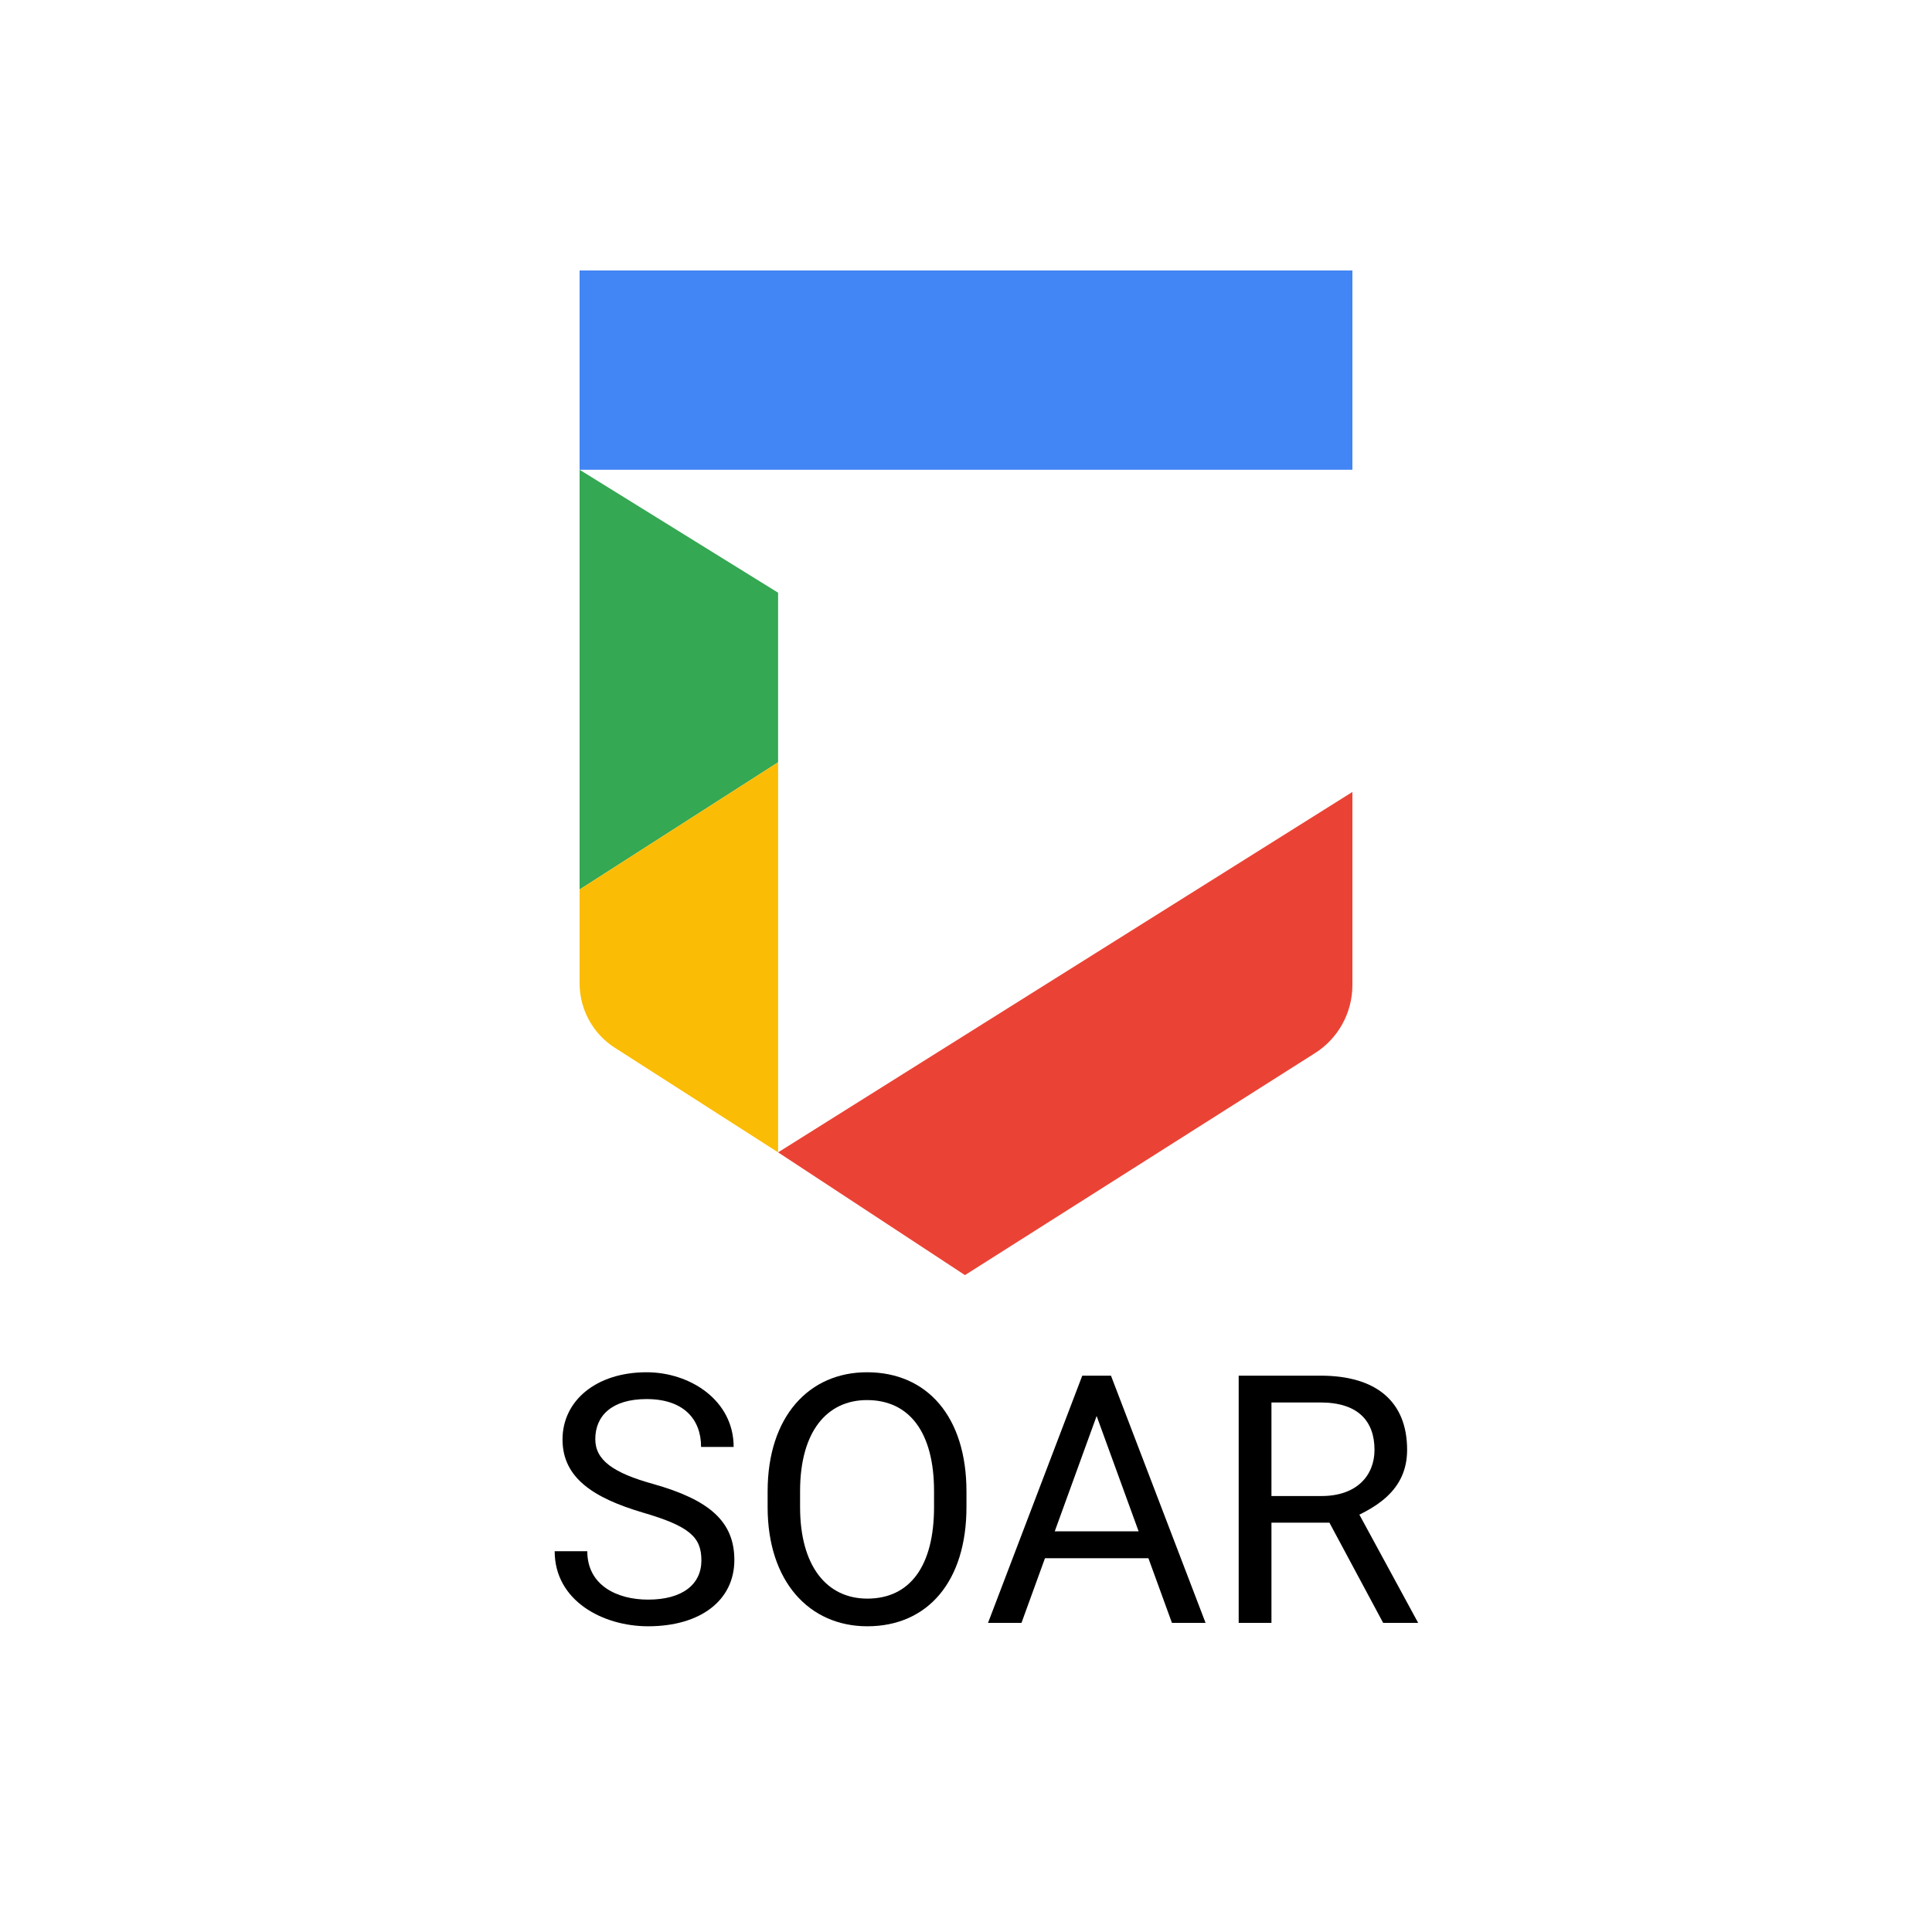
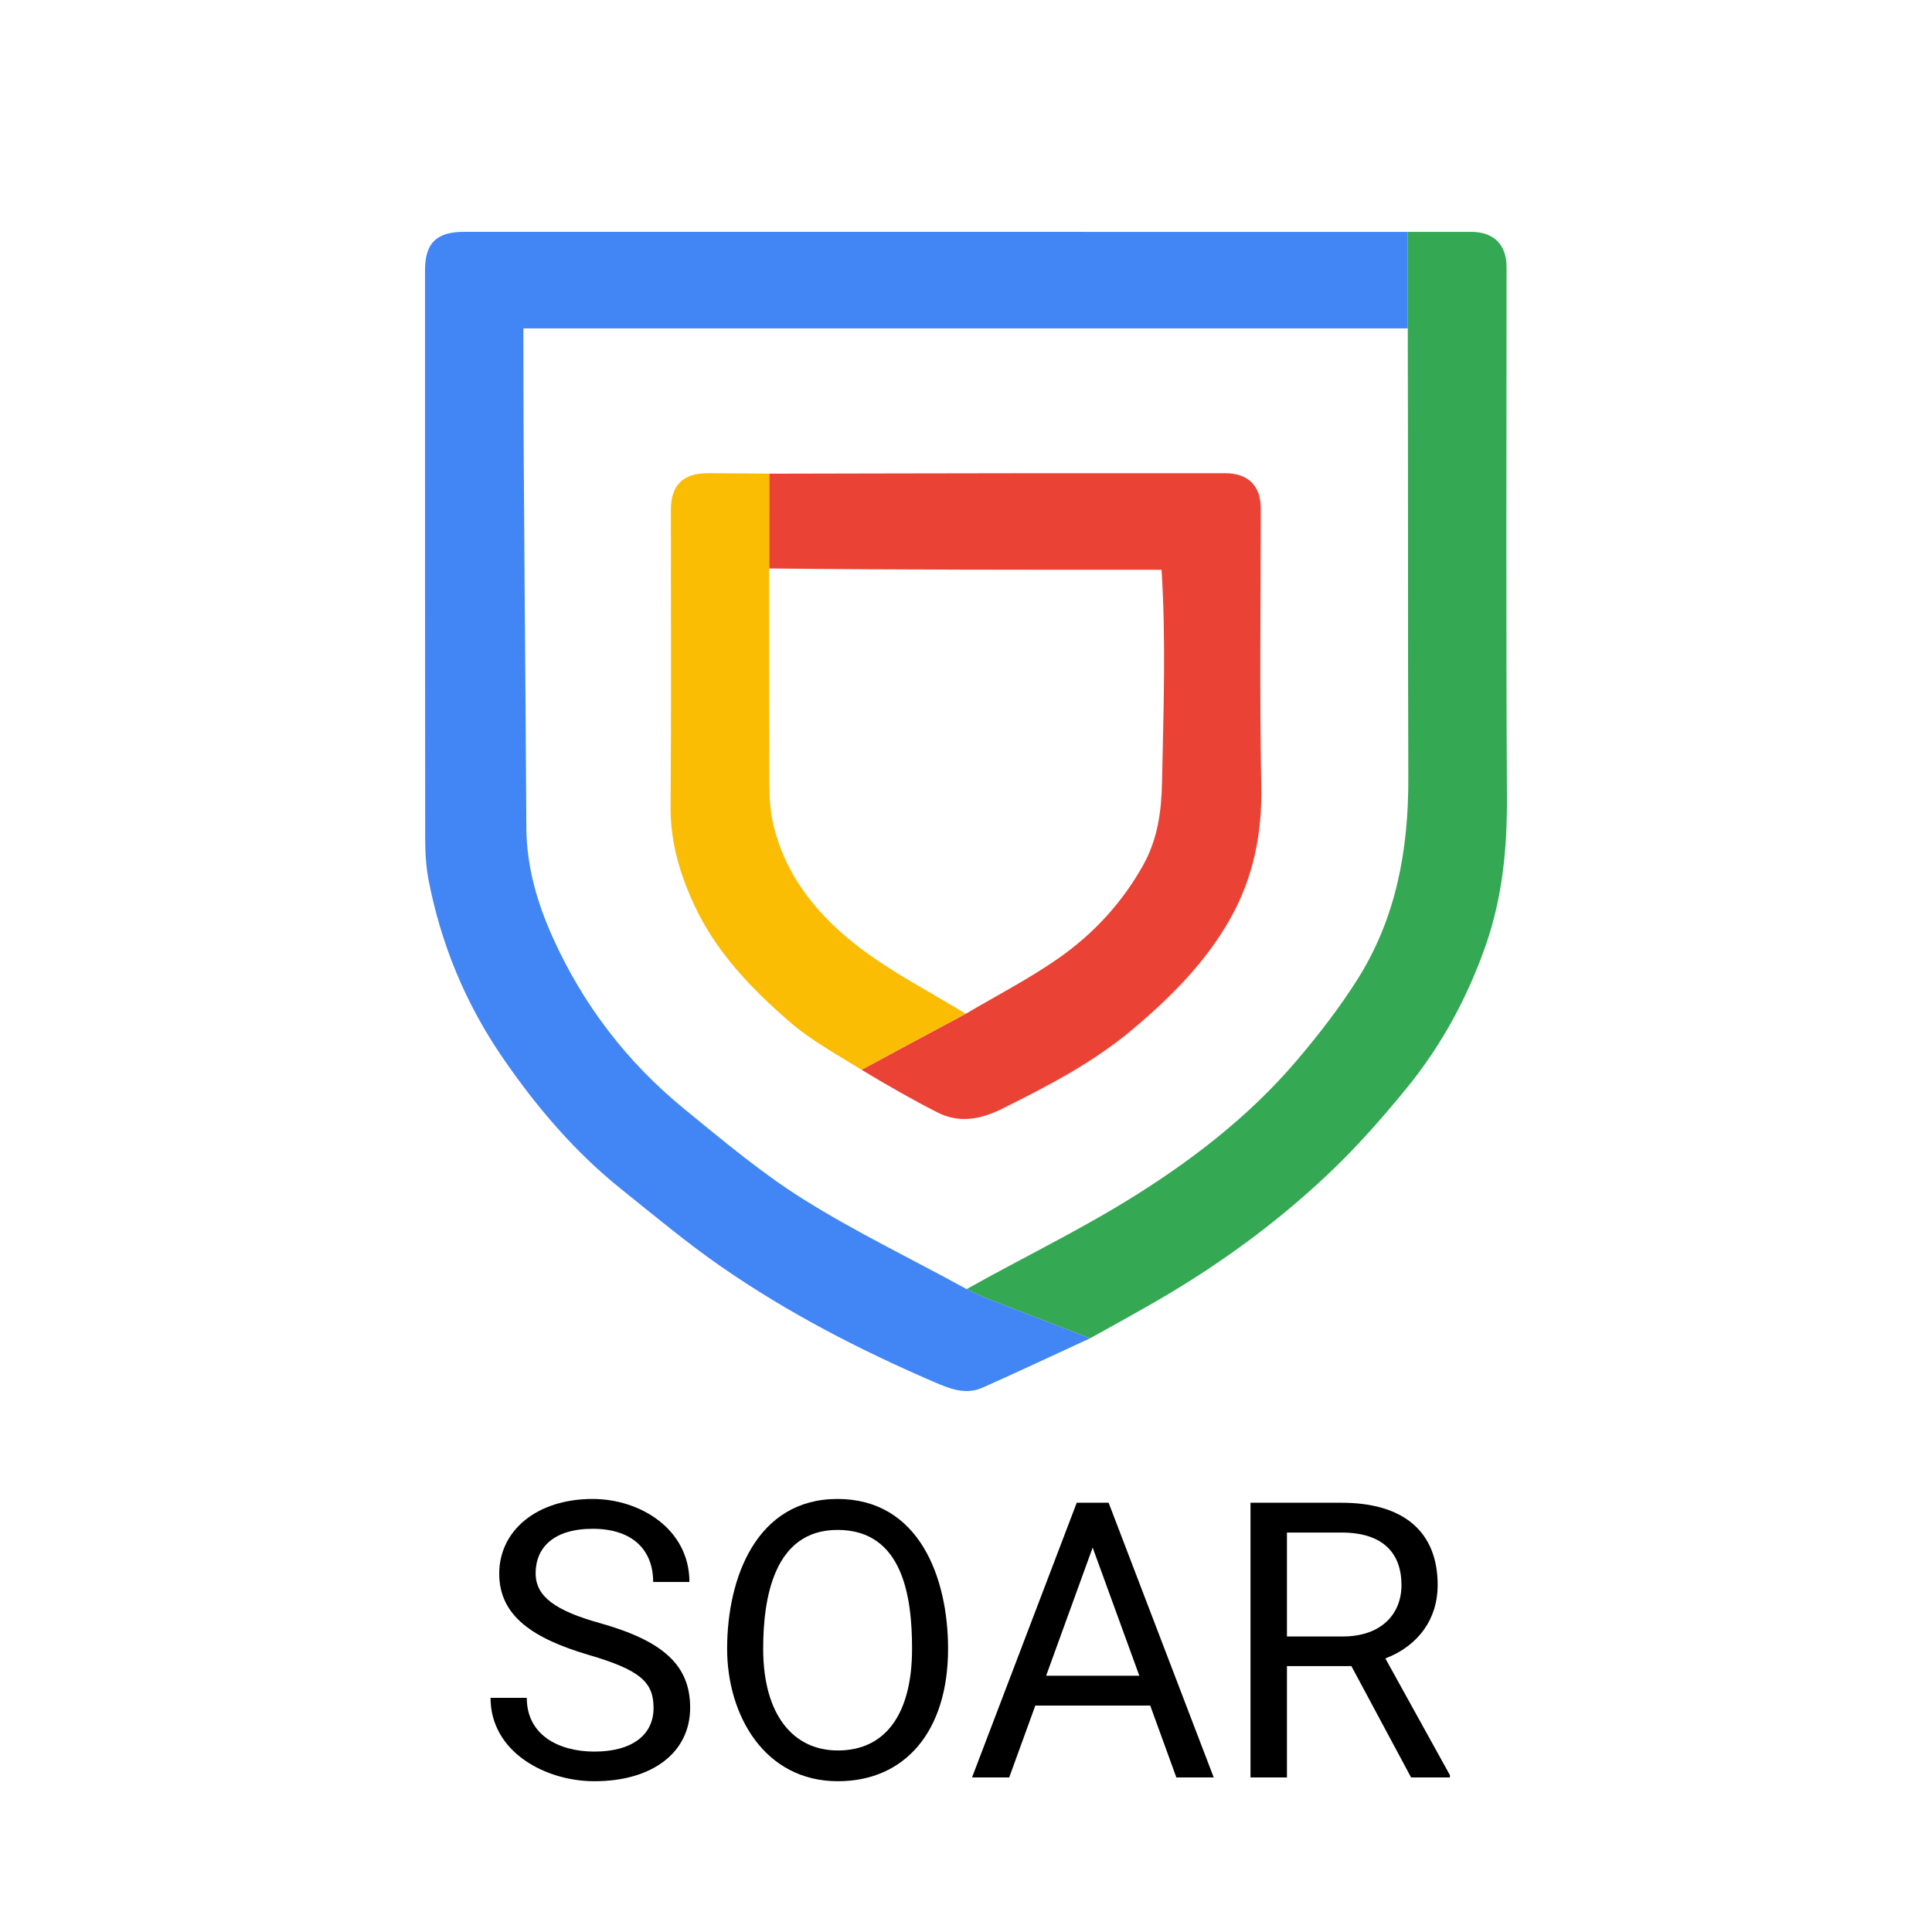
<svg xmlns="http://www.w3.org/2000/svg" width="50" height="50" viewBox="0 0 50 50" fill="none">
-   <path d="M15 7H35V12.157H15V7Z" fill="#4285F4" />
-   <path d="M20.137 15.339L20.137 19.728L15 23.02L15 12.157L20.137 15.339Z" fill="#34A853" />
-   <path d="M15.909 27.114C15.343 26.751 15 26.123 15 25.449L15 23.02L20.137 19.728L20.137 29.823L15.909 27.114Z" fill="#FBBC05" />
-   <path d="M20.137 29.823L35 20.496V25.492C35 26.207 34.635 26.873 34.032 27.255L24.973 33L20.137 29.823Z" fill="#EA4335" />
-   <path d="M32.057 35.602H34.175C35.622 35.602 36.416 36.275 36.416 37.522C36.416 38.583 35.594 39.059 34.698 39.407H32.707L32.698 38.717H34.201C35.119 38.717 35.572 38.18 35.572 37.522C35.572 36.785 35.154 36.296 34.175 36.296H32.905V42H32.057V35.602ZM35.796 42L34.241 39.1L35.124 39.095L36.702 42H35.796Z" fill="black" />
-   <path d="M28.554 36.169L26.436 42H25.57L28.009 35.602H28.567L28.554 36.169ZM30.33 42L28.207 36.169L28.194 35.602H28.752L31.2 42H30.33ZM30.22 39.631V40.326H26.625V39.631H30.22Z" fill="black" />
-   <path d="M25.012 38.599V39.003C25.012 40.921 24.014 42.088 22.446 42.088C20.947 42.088 19.866 40.934 19.866 39.003V38.599C19.866 36.653 20.942 35.514 22.437 35.514C24.002 35.514 25.012 36.673 25.012 38.599ZM24.173 39.003V38.59C24.173 37.073 23.537 36.234 22.437 36.234C21.395 36.234 20.706 37.057 20.706 38.59V39.003C20.706 40.53 21.396 41.372 22.446 41.372C23.559 41.372 24.173 40.515 24.173 39.003Z" fill="black" />
-   <path d="M18.152 40.383C18.152 39.786 17.856 39.5 16.632 39.144C15.362 38.767 14.558 38.249 14.558 37.254C14.558 36.249 15.431 35.514 16.733 35.514C17.859 35.514 18.987 36.238 18.987 37.447H18.144C18.144 36.719 17.683 36.208 16.733 36.208C15.83 36.208 15.406 36.644 15.406 37.245C15.406 37.786 15.865 38.117 16.904 38.405C18.355 38.815 19.005 39.373 19.005 40.374C19.005 41.414 18.133 42.088 16.773 42.088C15.601 42.088 14.355 41.428 14.355 40.145H15.199C15.199 41.023 15.961 41.398 16.773 41.398C17.663 41.398 18.152 41.003 18.152 40.383Z" fill="black" />
+   <path d="M28.215 34.633C27.296 35.057 26.355 35.499 25.43 35.912C24.985 36.11 24.569 35.937 24.155 35.758C22.23 34.927 20.375 33.968 18.657 32.776C17.764 32.156 16.928 31.456 16.079 30.776C14.871 29.808 13.883 28.645 13.014 27.38C12.048 25.975 11.412 24.435 11.091 22.772C11.023 22.42 11.004 22.055 11.004 21.696C10.998 16.792 11 11.888 11 6.984C11 6.291 11.299 6 12.01 6C20.131 6.001 36.433 6.001 36.433 6.001V8.499C28.797 8.499 21.16 8.499 13.545 8.499C13.545 12.808 13.6 17.118 13.622 21.427C13.628 22.433 13.905 23.376 14.314 24.28C15.095 26.008 16.228 27.491 17.708 28.699C18.71 29.517 19.708 30.359 20.803 31.044C22.151 31.889 23.597 32.582 25.017 33.362L25.427 33.556C26.348 33.919 28.215 34.633 28.215 34.633Z" fill="#4285F4" />
+   <path d="M28.215 34.633C28.215 34.633 26.348 33.919 25.427 33.556L25.017 33.362C26.376 32.599 27.786 31.913 29.093 31.117C30.757 30.102 32.307 28.922 33.572 27.431C34.135 26.767 34.674 26.072 35.136 25.338C36.138 23.749 36.454 21.977 36.447 20.131C36.434 16.254 36.444 12.377 36.433 8.499V6.001L38.074 6.001C38.658 6 38.99 6.332 38.99 6.913C38.99 11.49 38.974 16.066 39 20.642C39.007 21.949 38.884 23.219 38.453 24.458C37.984 25.805 37.311 27.049 36.408 28.156C35.763 28.948 35.08 29.722 34.334 30.422C33.008 31.668 31.538 32.74 29.954 33.657C29.387 33.985 28.812 34.302 28.215 34.633Z" fill="#34A853" />
+   <path d="M19.906 12.259C22.051 12.255 24.196 12.249 26.341 12.247C28.128 12.245 29.916 12.246 31.703 12.246C32.299 12.247 32.628 12.568 32.628 13.151C32.629 15.543 32.595 17.936 32.642 20.328C32.667 21.555 32.446 22.692 31.845 23.765C31.203 24.908 30.294 25.816 29.293 26.655C28.276 27.508 27.11 28.112 25.928 28.698C25.379 28.97 24.824 29.078 24.253 28.786C23.599 28.452 22.941 28.076 22.297 27.686C22.297 27.686 24.099 26.712 25.018 26.223C25.829 25.746 26.644 25.323 27.389 24.803C28.299 24.167 29.041 23.365 29.587 22.386C29.966 21.707 30.058 20.979 30.073 20.247C30.11 18.424 30.177 16.566 30.061 14.746C26.662 14.746 23.282 14.748 19.906 14.712L19.906 12.259Z" fill="#EA4335" />
+   <path d="M24.991 26.235C24.099 26.712 22.297 27.686 22.297 27.686C21.662 27.291 20.996 26.93 20.439 26.448C19.445 25.588 18.535 24.641 17.971 23.431C17.594 22.622 17.348 21.793 17.355 20.886C17.375 18.323 17.361 15.76 17.362 13.197C17.362 12.555 17.673 12.247 18.322 12.246C18.826 12.246 19.906 12.259 19.906 12.259C19.906 12.259 19.897 17.633 19.911 20.32C19.913 20.664 19.935 21.018 20.016 21.352C20.343 22.715 21.208 23.747 22.301 24.566C23.141 25.196 24.091 25.684 24.991 26.235Z" fill="#FBBC04" />
+   <path d="M15.337 38.793C16.573 38.793 17.842 39.577 17.842 40.941H16.904C16.904 40.133 16.393 39.565 15.337 39.565C14.334 39.565 13.862 40.049 13.862 40.717C13.862 41.318 14.373 41.685 15.527 42.006C17.14 42.461 17.861 43.081 17.861 44.193C17.861 45.349 16.893 46.098 15.381 46.098C14.11 46.098 12.695 45.337 12.695 43.94H13.633C13.633 44.915 14.479 45.331 15.381 45.331C16.37 45.331 16.914 44.892 16.914 44.203C16.914 43.54 16.584 43.222 15.225 42.826C13.814 42.408 12.92 41.832 12.92 40.727C12.92 39.611 13.891 38.793 15.337 38.793Z" fill="black" />
+   <path fill-rule="evenodd" clip-rule="evenodd" d="M21.675 38.793C23.782 38.793 24.536 40.82 24.536 42.67C24.536 44.801 23.427 46.098 21.685 46.098C19.776 46.098 18.818 44.377 18.818 42.67C18.818 40.835 19.579 38.793 21.675 38.793ZM21.675 39.594C20.019 39.594 19.751 41.38 19.751 42.67C19.751 44.367 20.518 45.302 21.685 45.302C22.922 45.302 23.604 44.35 23.604 42.67C23.604 41.339 23.374 39.594 21.675 39.594Z" fill="black" />
+   <path fill-rule="evenodd" clip-rule="evenodd" d="M31.411 46H30.444L29.768 44.14H26.794L26.118 46H25.156L27.866 38.891H28.691L31.411 46ZM27.074 43.368H29.486L28.278 40.051L27.074 43.368Z" fill="black" />
+   <path fill-rule="evenodd" clip-rule="evenodd" d="M34.717 38.891C36.325 38.891 37.207 39.638 37.207 41.024C37.207 41.892 36.712 42.592 35.853 42.92L37.524 45.941V46H36.519L34.974 43.119H33.306V46H32.363V38.891H34.717ZM33.306 42.352H34.746C35.766 42.352 36.27 41.755 36.27 41.024C36.27 40.206 35.805 39.662 34.717 39.662H33.306V42.352Z" fill="black" />
</svg>
